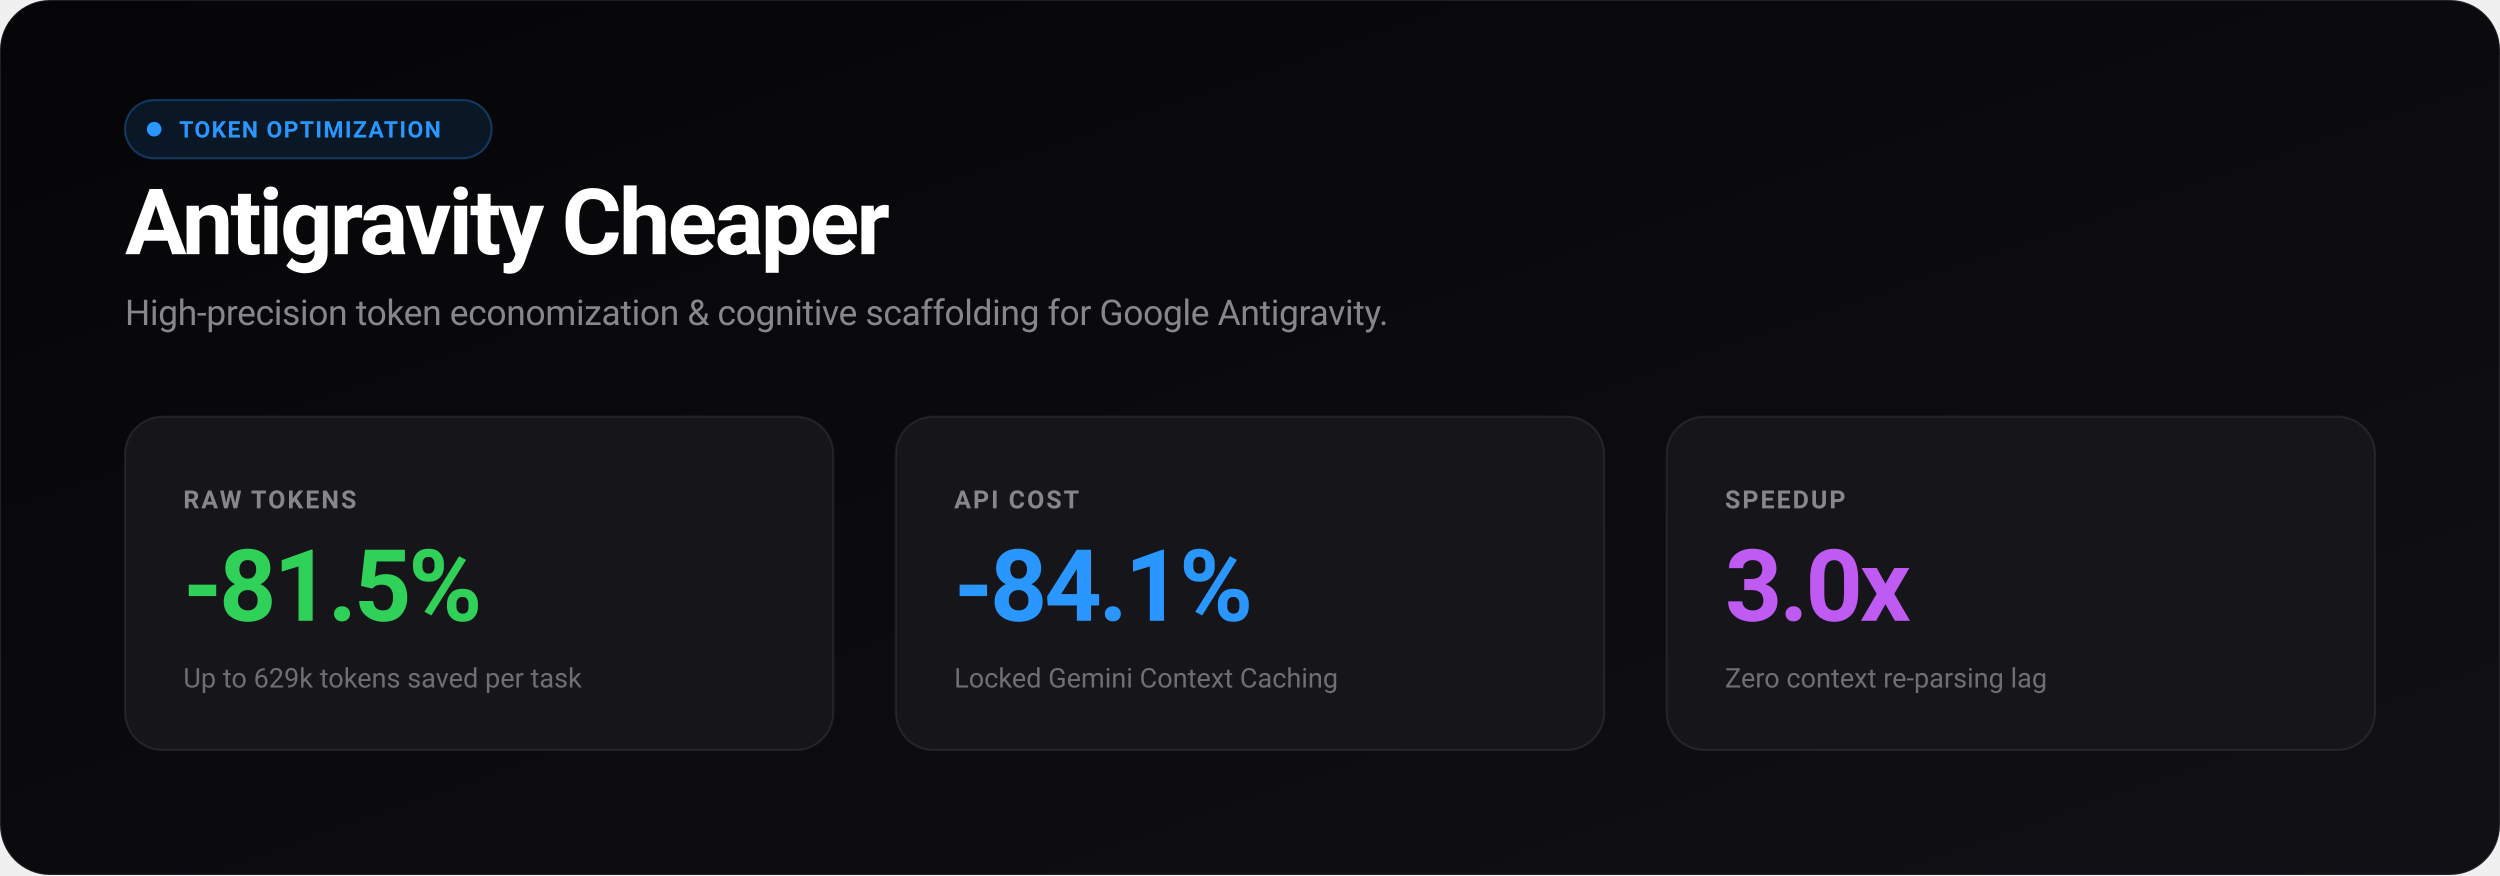
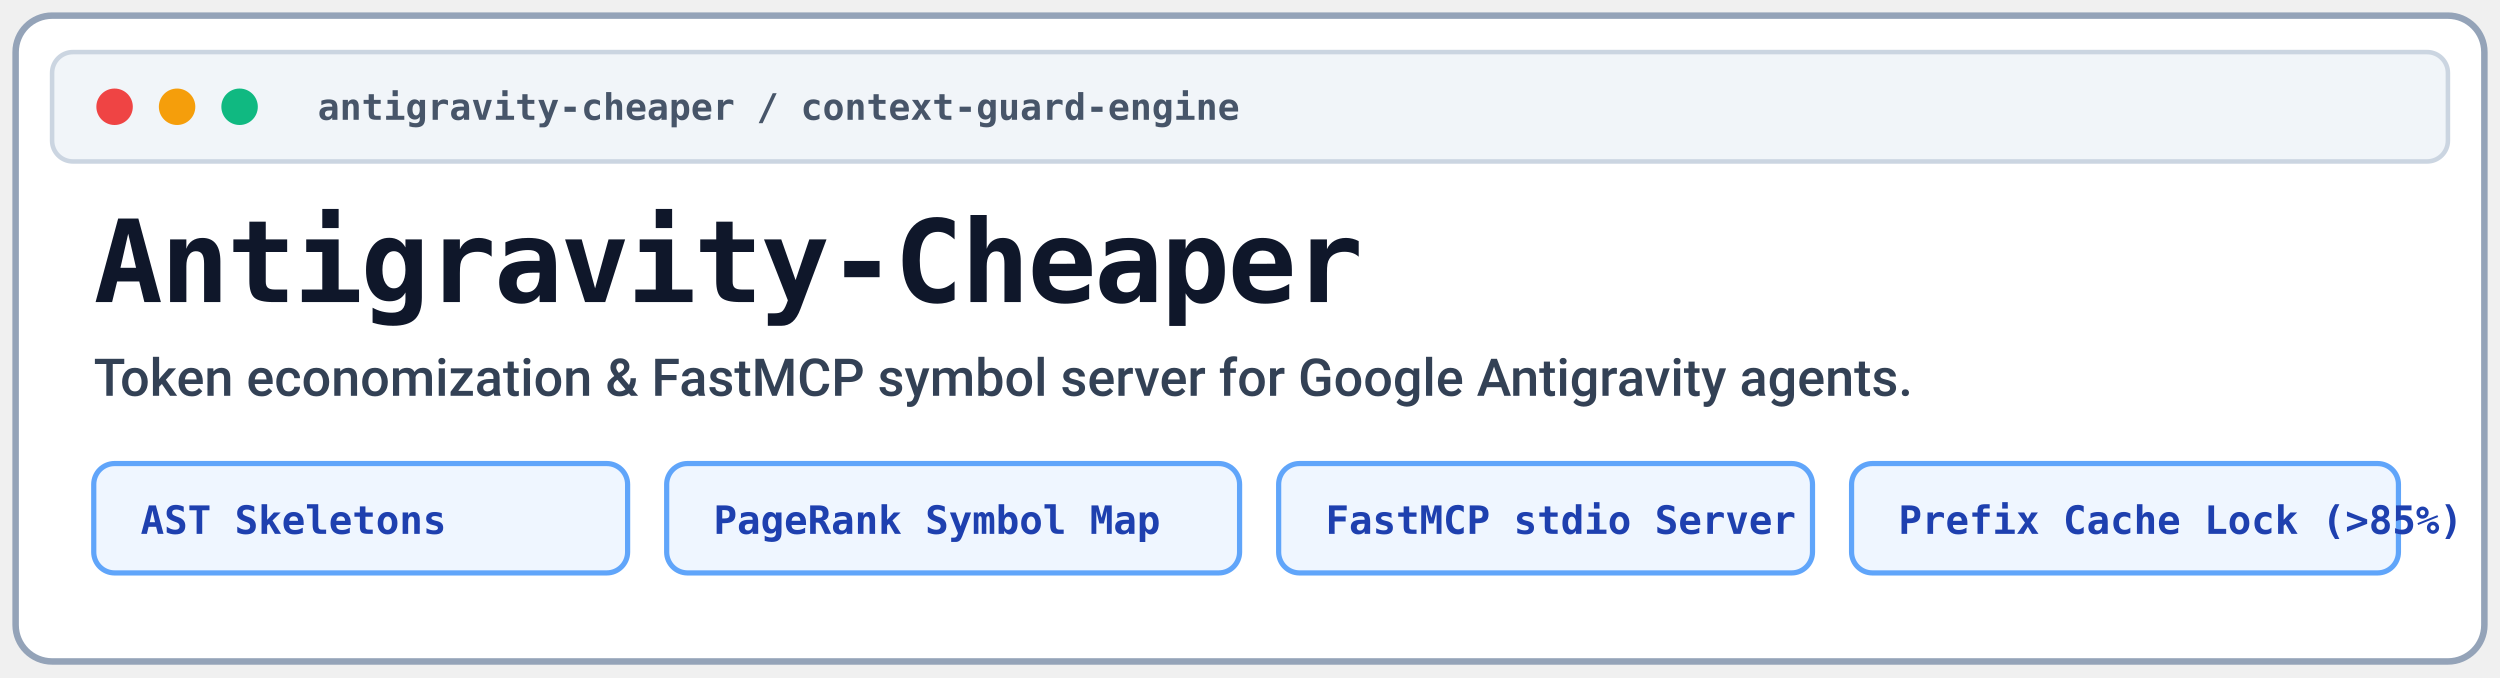
- <svg xmlns="http://www.w3.org/2000/svg" viewBox="0 0 1200 420" width="1200" height="420">
+ <svg xmlns="http://www.w3.org/2000/svg" viewBox="0 0 960 260" width="960" height="260">
  <defs>
-     <linearGradient id="bg" x1="0%" y1="0%" x2="100%" y2="100%">
-       <stop offset="0%" stop-color="#050507" />
-       <stop offset="100%" stop-color="#111115" />
-     </linearGradient>
-     <linearGradient id="blueGrad" x1="0%" y1="0%" x2="100%" y2="100%">
-       <stop offset="0%" stop-color="#2997FF" />
-       <stop offset="100%" stop-color="#0066CC" />
-     </linearGradient>
+     <style>
+       .hdr-term { font-family: ui-monospace, SFMono-Regular, "SF Mono", Menlo, Consolas, monospace; font-size: 14px; font-weight: 600; fill: #475569; }
+       .main-title { font-family: ui-monospace, SFMono-Regular, monospace; font-size: 44px; font-weight: 800; fill: #0f172a; letter-spacing: -0.02em; }
+       .sub-title { font-family: -apple-system, BlinkMacSystemFont, "Segoe UI", Roboto, sans-serif; font-size: 20px; font-weight: 500; fill: #334155; }
+       .pill-text { font-family: ui-monospace, monospace; font-size: 15px; font-weight: 700; fill: #1e40af; }
+     </style>
  </defs>
-   <style>
-     text {
-       font-family: -apple-system, BlinkMacSystemFont, "SF Pro Display", "SF Pro Text", "Segoe UI", Roboto, Helvetica, Arial, sans-serif;
-       -webkit-font-smoothing: antialiased;
-     }
-   </style>
-   <rect width="1200" height="420" fill="url(#bg)" rx="24" />
-   <rect width="1200" height="420" fill="none" stroke="rgba(255,255,255,0.1)" stroke-width="1" rx="24" />
-   <g transform="translate(60, 48)">
-     <rect width="176" height="28" rx="14" fill="rgba(41,151,255,0.12)" stroke="rgba(41,151,255,0.3)" stroke-width="1" />
-     <circle cx="14" cy="14" r="3.5" fill="#2997FF" />
-     <text x="26" y="18" fill="#2997FF" font-size="11" font-weight="600" letter-spacing="0.06em">TOKEN OPTIMIZATION</text>
-   </g>
-   <text x="60" y="122" fill="#FFFFFF" font-size="44" font-weight="700" letter-spacing="-0.03em">Antigravity Cheaper</text>
-   <text x="60" y="156" fill="#86868B" font-size="17" font-weight="400" letter-spacing="-0.01em">High-precision token economization &amp; cognitive scaffolding for Google Antigravity.</text>
-   <g transform="translate(60, 200)">
-     <g transform="translate(0, 0)">
-       <rect width="340" height="160" rx="18" fill="#16161A" stroke="rgba(255,255,255,0.08)" stroke-width="1" />
-       <text x="28" y="44" fill="#86868B" font-size="12" font-weight="600" letter-spacing="0.08em">RAW TOKENS</text>
-       <text x="28" y="98" fill="#30D158" font-size="48" font-weight="700" letter-spacing="-0.03em">-81.5%</text>
-       <text x="28" y="130" fill="#6E6E73" font-size="13" font-weight="400">Up to 629k tokens saved per task</text>
+   <rect x="6" y="6" width="948" height="248" rx="14" fill="#ffffff" stroke="#94a3b8" stroke-width="2.5" />
+   <rect x="20" y="20" width="920" height="42" rx="8" fill="#f1f5f9" stroke="#cbd5e1" stroke-width="1.75" />
+   <circle cx="44" cy="41" r="7" fill="#ef4444" />
+   <circle cx="68" cy="41" r="7" fill="#f59e0b" />
+   <circle cx="92" cy="41" r="7" fill="#10b981" />
+   <text x="122" y="46" class="hdr-term">antigravity-cheaper / context-guard-engine</text>
+   <text x="36" y="116" class="main-title">Antigravity-Cheaper</text>
+   <text x="36" y="152" class="sub-title">Token economization &amp; FastMCP symbol server for Google Antigravity agents.</text>
+   <g transform="translate(36, 178)">
+     <rect width="205" height="42" rx="8" fill="#eff6ff" stroke="#60a5fa" stroke-width="2" />
+     <text x="18" y="27" class="pill-text">AST Skeletons</text>
+     <g transform="translate(220, 0)">
+       <rect width="220" height="42" rx="8" fill="#eff6ff" stroke="#60a5fa" stroke-width="2" />
+       <text x="18" y="27" class="pill-text">PageRank Symbol Map</text>
    </g>
-     <g transform="translate(370, 0)">
-       <rect width="340" height="160" rx="18" fill="#16161A" stroke="rgba(255,255,255,0.08)" stroke-width="1" />
-       <text x="28" y="44" fill="#86868B" font-size="12" font-weight="600" letter-spacing="0.08em">API COST</text>
-       <text x="28" y="98" fill="#2997FF" font-size="48" font-weight="700" letter-spacing="-0.03em">-84.1%</text>
-       <text x="28" y="130" fill="#6E6E73" font-size="13" font-weight="400">Locked Gemini Context Caching</text>
+     <g transform="translate(455, 0)">
+       <rect width="205" height="42" rx="8" fill="#eff6ff" stroke="#60a5fa" stroke-width="2" />
+       <text x="18" y="27" class="pill-text">FastMCP stdio Server</text>
    </g>
-     <g transform="translate(740, 0)">
-       <rect width="340" height="160" rx="18" fill="#16161A" stroke="rgba(255,255,255,0.08)" stroke-width="1" />
-       <text x="28" y="44" fill="#86868B" font-size="12" font-weight="600" letter-spacing="0.08em">SPEEDUP</text>
-       <text x="28" y="98" fill="#BF5AF2" font-size="48" font-weight="700" letter-spacing="-0.03em">3.0x</text>
-       <text x="28" y="130" fill="#6E6E73" font-size="13" font-weight="400">Zero context re-parsing lag</text>
+     <g transform="translate(675, 0)">
+       <rect width="210" height="42" rx="8" fill="#eff6ff" stroke="#60a5fa" stroke-width="2" />
+       <text x="18" y="27" class="pill-text">Prefix Cache Lock (&gt;85%)</text>
    </g>
  </g>
</svg>
